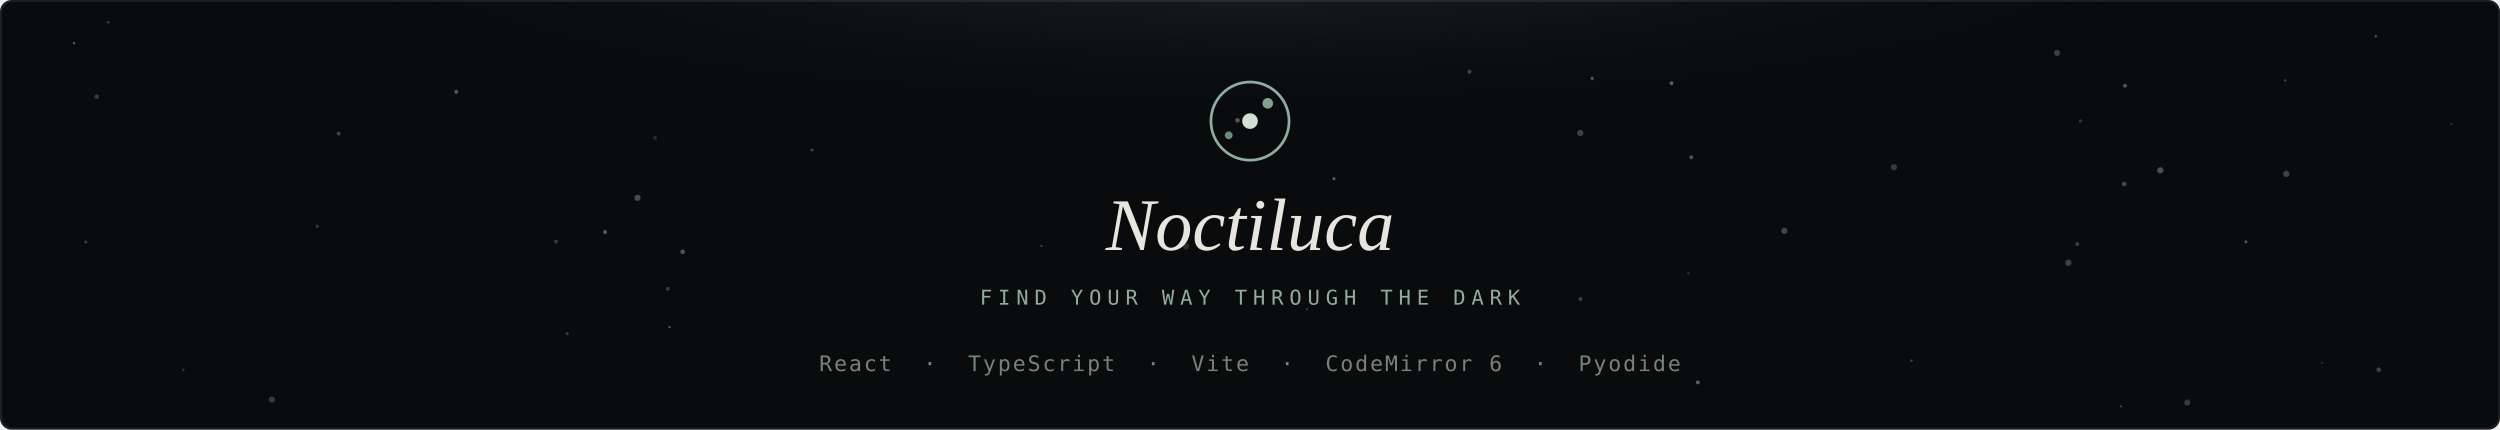
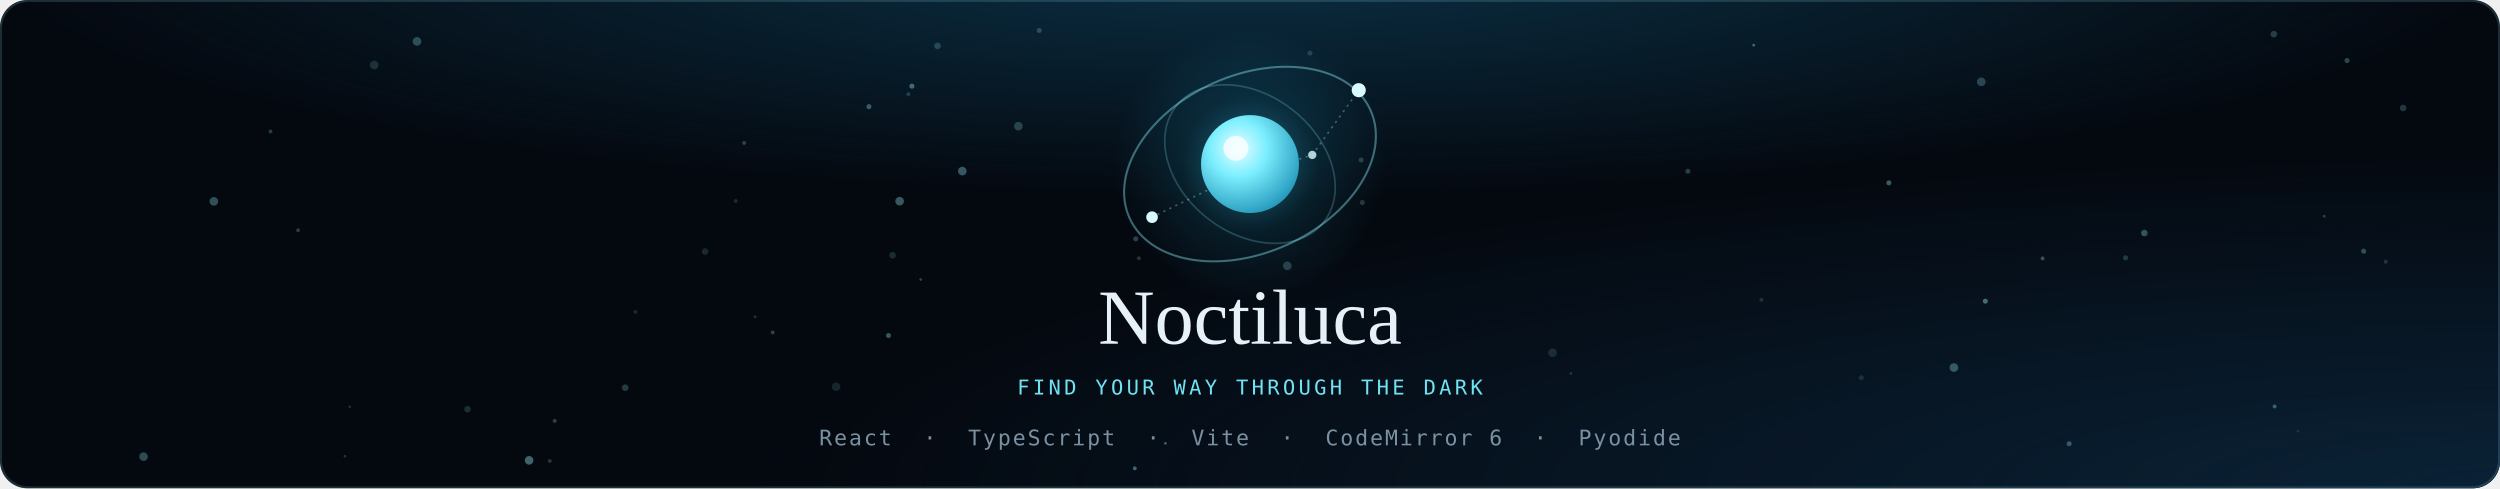
- <svg xmlns="http://www.w3.org/2000/svg" width="1280" height="220" viewBox="0 0 1280 220" role="img" aria-labelledby="t d">
+ <svg xmlns="http://www.w3.org/2000/svg" width="1280" height="250" viewBox="0 0 1280 250" role="img" aria-labelledby="t d">
  <defs>
-     <style>.s{font-family:'Playfair Display',Georgia,'Times New Roman',serif;font-style:italic}.m{font-family:'DM Mono',ui-monospace,'SF Mono',Menlo,Consolas,monospace}.b{font-family:'DM Sans','Segoe UI',Helvetica,Arial,sans-serif}</style>
+     <style>.s{font-family:'Playfair Display',Georgia,'Times New Roman',serif}.si{font-family:'Playfair Display',Georgia,'Times New Roman',serif;font-style:italic}.m{font-family:'DM Mono',ui-monospace,'SF Mono',Menlo,Consolas,monospace}.b{font-family:'DM Sans','Segoe UI',Helvetica,Arial,sans-serif}</style>
    <marker id="ar" viewBox="0 0 10 10" refX="8.5" refY="5" markerWidth="7" markerHeight="7" orient="auto-start-reverse">
-       <path d="M1 1.5L8.5 5L1 8.5" fill="none" stroke="#a8c8bb" stroke-width="1.3" stroke-linecap="round" stroke-linejoin="round" />
+       <path d="M1 1.5L8.5 5L1 8.5" fill="none" stroke="#6fe3f2" stroke-width="1.4" stroke-linecap="round" stroke-linejoin="round" />
    </marker>
-     <radialGradient id="glow" cx="50%" cy="-10%" r="75%">
-       <stop offset="0" stop-color="#1b2524" />
-       <stop offset="0.55" stop-color="#090b0d" stop-opacity="0" />
+     <radialGradient id="bgtop" cx="50%" cy="-10%" r="85%">
+       <stop offset="0" stop-color="#0b3146" />
+       <stop offset="0.6" stop-color="#0b3146" stop-opacity="0" />
    </radialGradient>
+     <radialGradient id="bgcorner" cx="100%" cy="100%" r="70%">
+       <stop offset="0" stop-color="#0a2236" />
+       <stop offset="1" stop-color="#0a2236" stop-opacity="0" />
+     </radialGradient>
+     <radialGradient id="halo">
+       <stop offset="0" stop-color="#3fd6f0" stop-opacity=".55" />
+       <stop offset=".5" stop-color="#1b8fb0" stop-opacity=".16" />
+       <stop offset="1" stop-color="#1b8fb0" stop-opacity="0" />
+     </radialGradient>
+     <radialGradient id="cellg" cx="38%" cy="34%" r="75%">
+       <stop offset="0" stop-color="#eafdff" />
+       <stop offset=".38" stop-color="#7defff" />
+       <stop offset="1" stop-color="#1a8fb4" />
+     </radialGradient>
+     <linearGradient id="btn" x1="0" y1="0" x2="0" y2="1">
+       <stop offset="0" stop-color="#9af4ff" />
+       <stop offset="1" stop-color="#6fe3f2" />
+     </linearGradient>
+     <linearGradient id="dock" x1="0" y1="0" x2="1" y2="0.4">
+       <stop offset="0" stop-color="#0f4157" />
+       <stop offset="1" stop-color="#0b2a3c" />
+     </linearGradient>
+     <linearGradient id="meter" x1="0" y1="0" x2="1" y2="0">
+       <stop offset="0" stop-color="#2aa6c4" />
+       <stop offset=".6" stop-color="#6fe3f2" />
+       <stop offset="1" stop-color="#b9fbff" />
+     </linearGradient>
  </defs>
-   <rect x="0" y="0" width="1280" height="220" rx="6" fill="#090b0d" />
-   <rect x="0" y="0" width="1280" height="220" rx="6" fill="url(#glow)" />
-   <rect x="0.5" y="0.5" width="1279" height="219" rx="6" fill="none" stroke="#dbe1e1" stroke-width="1" stroke-opacity="0.1" />
-   <circle cx="309.8" cy="118.8" r="1" fill="#dce5dc" fill-opacity="0.38" />
-   <circle cx="607.3" cy="126.2" r="1.6" fill="#dce5dc" fill-opacity="0.15" />
-   <circle cx="1065.2" cy="61.9" r="0.8" fill="#dce5dc" fill-opacity="0.2" />
-   <circle cx="913.6" cy="118.2" r="1.6" fill="#dce5dc" fill-opacity="0.27" />
-   <circle cx="815.2" cy="40.1" r="0.8" fill="#dce5dc" fill-opacity="0.37" />
-   <circle cx="669.2" cy="158.3" r="0.6" fill="#dce5dc" fill-opacity="0.19" />
-   <circle cx="1216.4" cy="18.6" r="0.6" fill="#dce5dc" fill-opacity="0.36" />
-   <circle cx="349.5" cy="128.9" r="1.2" fill="#dce5dc" fill-opacity="0.33" />
-   <circle cx="1170.6" cy="89.0" r="1.6" fill="#dce5dc" fill-opacity="0.26" />
-   <circle cx="1188.8" cy="185.8" r="0.6" fill="#dce5dc" fill-opacity="0.16" />
-   <circle cx="633.6" cy="61.6" r="1.2" fill="#dce5dc" fill-opacity="0.34" />
-   <circle cx="1087.6" cy="94.2" r="1.2" fill="#dce5dc" fill-opacity="0.29" />
-   <circle cx="683.0" cy="91.5" r="0.8" fill="#dce5dc" fill-opacity="0.38" />
-   <circle cx="869.3" cy="195.8" r="1" fill="#dce5dc" fill-opacity="0.4" />
-   <circle cx="855.8" cy="42.6" r="1" fill="#dce5dc" fill-opacity="0.39" />
-   <circle cx="1149.9" cy="123.8" r="0.8" fill="#dce5dc" fill-opacity="0.31" />
-   <circle cx="1255.0" cy="63.4" r="0.6" fill="#dce5dc" fill-opacity="0.17" />
-   <circle cx="1086.0" cy="208.0" r="0.6" fill="#dce5dc" fill-opacity="0.24" />
-   <circle cx="93.9" cy="189.4" r="0.6" fill="#dce5dc" fill-opacity="0.22" />
-   <circle cx="978.7" cy="184.6" r="0.6" fill="#dce5dc" fill-opacity="0.3" />
-   <circle cx="969.7" cy="85.6" r="1.6" fill="#dce5dc" fill-opacity="0.23" />
-   <circle cx="1119.9" cy="206.1" r="1.6" fill="#dce5dc" fill-opacity="0.21" />
-   <circle cx="55.4" cy="11.4" r="0.6" fill="#dce5dc" fill-opacity="0.3" />
-   <circle cx="49.5" cy="49.5" r="1.2" fill="#dce5dc" fill-opacity="0.22" />
-   <circle cx="341.9" cy="147.9" r="1" fill="#dce5dc" fill-opacity="0.23" />
-   <circle cx="1217.9" cy="189.3" r="1.2" fill="#dce5dc" fill-opacity="0.24" />
-   <circle cx="1106.1" cy="87.2" r="1.6" fill="#dce5dc" fill-opacity="0.32" />
-   <circle cx="139.2" cy="204.6" r="1.6" fill="#dce5dc" fill-opacity="0.22" />
-   <circle cx="809.2" cy="153.1" r="1" fill="#dce5dc" fill-opacity="0.26" />
-   <circle cx="335.4" cy="70.6" r="1" fill="#dce5dc" fill-opacity="0.15" />
-   <circle cx="533.2" cy="126.0" r="0.6" fill="#dce5dc" fill-opacity="0.24" />
-   <circle cx="752.4" cy="36.7" r="1" fill="#dce5dc" fill-opacity="0.27" />
-   <circle cx="865.9" cy="80.5" r="1" fill="#dce5dc" fill-opacity="0.33" />
-   <circle cx="37.9" cy="22.1" r="0.6" fill="#dce5dc" fill-opacity="0.39" />
-   <circle cx="326.4" cy="101.3" r="1.6" fill="#dce5dc" fill-opacity="0.3" />
-   <circle cx="233.6" cy="47.0" r="1" fill="#dce5dc" fill-opacity="0.36" />
-   <circle cx="342.8" cy="167.5" r="0.6" fill="#dce5dc" fill-opacity="0.34" />
-   <circle cx="43.9" cy="123.9" r="0.8" fill="#dce5dc" fill-opacity="0.23" />
-   <circle cx="290.4" cy="170.8" r="0.8" fill="#dce5dc" fill-opacity="0.23" />
-   <circle cx="864.4" cy="139.9" r="0.6" fill="#dce5dc" fill-opacity="0.18" />
-   <circle cx="415.7" cy="76.8" r="0.8" fill="#dce5dc" fill-opacity="0.26" />
-   <circle cx="1088.0" cy="43.9" r="1" fill="#dce5dc" fill-opacity="0.34" />
-   <circle cx="284.7" cy="123.7" r="1" fill="#dce5dc" fill-opacity="0.21" />
-   <circle cx="162.4" cy="115.9" r="0.8" fill="#dce5dc" fill-opacity="0.23" />
-   <circle cx="1063.6" cy="125.0" r="1" fill="#dce5dc" fill-opacity="0.24" />
-   <circle cx="1053.2" cy="27.1" r="1.6" fill="#dce5dc" fill-opacity="0.24" />
-   <circle cx="173.4" cy="68.4" r="1" fill="#dce5dc" fill-opacity="0.27" />
-   <circle cx="809.1" cy="68.1" r="1.6" fill="#dce5dc" fill-opacity="0.25" />
-   <circle cx="1170.0" cy="41.2" r="0.6" fill="#dce5dc" fill-opacity="0.27" />
-   <circle cx="1059.0" cy="134.5" r="1.6" fill="#dce5dc" fill-opacity="0.26" />
-   <circle cx="640" cy="62" r="20" fill="none" stroke="#a8c8bb" stroke-width="1.4" stroke-opacity="0.85" />
-   <circle cx="640" cy="62" r="4.0" fill="#d3ded4" />
-   <circle cx="649.091" cy="52.909" r="2.727" fill="#7fa28f" />
-   <circle cx="629.091" cy="69.273" r="2.0" fill="#6a8c7b" />
-   <text x="640" y="128" class="s" font-size="38" fill="#e8e5df" text-anchor="middle" xml:space="preserve">Noctiluca</text>
-   <text x="640" y="156" class="m" font-size="10.5" fill="#92ab9f" text-anchor="middle" letter-spacing="3" xml:space="preserve">FIND YOUR WAY THROUGH THE DARK</text>
-   <text x="640" y="190" class="m" font-size="11" fill="#75847b" text-anchor="middle" letter-spacing="1" xml:space="preserve">React  ·  TypeScript  ·  Vite  ·  CodeMirror 6  ·  Pyodide</text>
+   <rect x="0" y="0" width="1280" height="250" rx="14" fill="#04080f" />
+   <rect x="0" y="0" width="1280" height="250" rx="14" fill="url(#bgtop)" />
+   <rect x="0" y="0" width="1280" height="250" rx="14" fill="url(#bgcorner)" />
+   <circle cx="179.1" cy="208.3" r="0.7" fill="#9cf3ff" fill-opacity="0.17" />
+   <circle cx="492.7" cy="87.6" r="2.2" fill="#9cf3ff" fill-opacity="0.33" />
+   <circle cx="583.1" cy="132.2" r="1" fill="#9cf3ff" fill-opacity="0.2" />
+   <circle cx="1176.5" cy="220.7" r="0.7" fill="#9cf3ff" fill-opacity="0.12" />
+   <circle cx="386.6" cy="162.2" r="0.7" fill="#9cf3ff" fill-opacity="0.19" />
+   <circle cx="697.5" cy="103.7" r="1.3" fill="#9cf3ff" fill-opacity="0.19" />
+   <circle cx="73.5" cy="233.8" r="2.2" fill="#9cf3ff" fill-opacity="0.28" />
+   <circle cx="1088.3" cy="132.0" r="1.3" fill="#9cf3ff" fill-opacity="0.19" />
+   <circle cx="109.5" cy="103.1" r="2.2" fill="#9cf3ff" fill-opacity="0.3" />
+   <circle cx="381.0" cy="73.2" r="1" fill="#9cf3ff" fill-opacity="0.24" />
+   <circle cx="1097.9" cy="119.3" r="1.7" fill="#9cf3ff" fill-opacity="0.3" />
+   <circle cx="1210.2" cy="128.6" r="1.3" fill="#9cf3ff" fill-opacity="0.28" />
+   <circle cx="361.0" cy="128.8" r="1.7" fill="#9cf3ff" fill-opacity="0.14" />
+   <circle cx="284.0" cy="215.5" r="1" fill="#9cf3ff" fill-opacity="0.25" />
+   <circle cx="1164.6" cy="208.1" r="1" fill="#9cf3ff" fill-opacity="0.33" />
+   <circle cx="1059.4" cy="227.2" r="1.3" fill="#9cf3ff" fill-opacity="0.3" />
+   <circle cx="532.1" cy="15.6" r="1.3" fill="#9cf3ff" fill-opacity="0.21" />
+   <circle cx="1190.0" cy="110.7" r="0.7" fill="#9cf3ff" fill-opacity="0.23" />
+   <circle cx="444.9" cy="54.6" r="1.3" fill="#9cf3ff" fill-opacity="0.32" />
+   <circle cx="454.9" cy="171.8" r="1.3" fill="#9cf3ff" fill-opacity="0.33" />
+   <circle cx="670.7" cy="27.2" r="1.3" fill="#9cf3ff" fill-opacity="0.17" />
+   <circle cx="191.6" cy="33.3" r="2.2" fill="#9cf3ff" fill-opacity="0.15" />
+   <rect x="0.5" y="0.5" width="1279" height="249" rx="14" fill="none" stroke="#8fdcf0" stroke-width="1" stroke-opacity="0.18" />
+   <circle cx="794.9" cy="180.6" r="2.2" fill="#9cf3ff" fill-opacity="0.13" />
+   <circle cx="596.7" cy="227.0" r="0.7" fill="#9cf3ff" fill-opacity="0.37" />
+   <circle cx="152.6" cy="117.9" r="1" fill="#9cf3ff" fill-opacity="0.23" />
+   <circle cx="138.5" cy="67.3" r="1" fill="#9cf3ff" fill-opacity="0.23" />
+   <circle cx="239.4" cy="209.5" r="1.7" fill="#9cf3ff" fill-opacity="0.16" />
+   <circle cx="1014.4" cy="41.9" r="2.2" fill="#9cf3ff" fill-opacity="0.24" />
+   <circle cx="176.6" cy="233.6" r="0.7" fill="#9cf3ff" fill-opacity="0.18" />
+   <circle cx="281.5" cy="236.0" r="1" fill="#9cf3ff" fill-opacity="0.2" />
+   <circle cx="1221.5" cy="134.0" r="1" fill="#9cf3ff" fill-opacity="0.17" />
+   <circle cx="1230.4" cy="55.3" r="1.7" fill="#9cf3ff" fill-opacity="0.2" />
+   <circle cx="465.1" cy="48.2" r="1" fill="#9cf3ff" fill-opacity="0.19" />
+   <circle cx="428.1" cy="198.0" r="2.2" fill="#9cf3ff" fill-opacity="0.12" />
+   <circle cx="864.2" cy="87.7" r="1.3" fill="#9cf3ff" fill-opacity="0.22" />
+   <circle cx="395.6" cy="170.2" r="1" fill="#9cf3ff" fill-opacity="0.25" />
+   <circle cx="897.9" cy="23.1" r="0.7" fill="#9cf3ff" fill-opacity="0.39" />
+   <circle cx="460.6" cy="103.0" r="2.2" fill="#9cf3ff" fill-opacity="0.34" />
+   <circle cx="471.4" cy="143.1" r="0.7" fill="#9cf3ff" fill-opacity="0.25" />
+   <circle cx="901.8" cy="153.5" r="1" fill="#9cf3ff" fill-opacity="0.15" />
+   <circle cx="320.1" cy="198.5" r="1.7" fill="#9cf3ff" fill-opacity="0.22" />
+   <circle cx="457.0" cy="130.7" r="1.7" fill="#9cf3ff" fill-opacity="0.15" />
+   <circle cx="953.0" cy="193.4" r="1.3" fill="#9cf3ff" fill-opacity="0.13" />
+   <circle cx="1201.7" cy="31.0" r="1.3" fill="#9cf3ff" fill-opacity="0.26" />
+   <circle cx="466.9" cy="44.1" r="1.3" fill="#9cf3ff" fill-opacity="0.38" />
+   <circle cx="696.9" cy="81.9" r="1.3" fill="#9cf3ff" fill-opacity="0.21" />
+   <circle cx="1016.5" cy="154.2" r="1.3" fill="#9cf3ff" fill-opacity="0.4" />
+   <circle cx="213.5" cy="21.2" r="2.2" fill="#9cf3ff" fill-opacity="0.27" />
+   <circle cx="521.4" cy="64.6" r="2.2" fill="#9cf3ff" fill-opacity="0.22" />
+   <circle cx="325.3" cy="159.7" r="1" fill="#9cf3ff" fill-opacity="0.14" />
+   <circle cx="1164.2" cy="17.5" r="1.7" fill="#9cf3ff" fill-opacity="0.21" />
+   <circle cx="270.9" cy="235.7" r="2.2" fill="#9cf3ff" fill-opacity="0.39" />
+   <circle cx="804.3" cy="191.2" r="0.7" fill="#9cf3ff" fill-opacity="0.17" />
+   <circle cx="480.0" cy="23.5" r="1.7" fill="#9cf3ff" fill-opacity="0.2" />
+   <circle cx="581.0" cy="239.8" r="1" fill="#9cf3ff" fill-opacity="0.39" />
+   <circle cx="581.5" cy="122.3" r="1.3" fill="#9cf3ff" fill-opacity="0.25" />
+   <circle cx="376.7" cy="102.9" r="1" fill="#9cf3ff" fill-opacity="0.15" />
+   <circle cx="1045.8" cy="132.3" r="1" fill="#9cf3ff" fill-opacity="0.3" />
+   <circle cx="639.1" cy="87.9" r="0.7" fill="#9cf3ff" fill-opacity="0.26" />
+   <circle cx="659.1" cy="136.1" r="2.2" fill="#9cf3ff" fill-opacity="0.22" />
+   <circle cx="1000.4" cy="188.2" r="2.2" fill="#9cf3ff" fill-opacity="0.31" />
+   <circle cx="967.1" cy="93.6" r="1.3" fill="#9cf3ff" fill-opacity="0.35" />
+   <g transform="translate(640 84) scale(0.2125)">
+     <circle r="330" fill="url(#halo)" />
+     <ellipse rx="318" ry="214" transform="rotate(-24)" fill="none" stroke="#8ff3ff" stroke-opacity=".4" stroke-width="5" />
+     <ellipse rx="226" ry="166" transform="rotate(38)" fill="none" stroke="#8ff3ff" stroke-opacity=".22" stroke-width="4" />
+     <path d="M-236 128 L-84 54 L150 -22 L262 -178" fill="none" stroke="#bff8ff" stroke-opacity=".32" stroke-width="4" stroke-linecap="round" stroke-dasharray="2 14" />
+     <circle r="118" fill="url(#cellg)" />
+     <circle cx="-34" cy="-38" r="30" fill="#fff" fill-opacity=".75" />
+     <g fill="#d9fbff">
+       <circle cx="-236" cy="128" r="14" />
+       <circle cx="150" cy="-22" r="10" opacity=".8" />
+       <circle cx="262" cy="-178" r="17" />
+     </g>
+   </g>
+   <text x="640" y="176" class="s" font-size="40" fill="#e6f1f7" text-anchor="middle">Noctiluca</text>
+   <text x="640" y="202" class="m" font-size="10.5" fill="#6fe3f2" text-anchor="middle" letter-spacing="1.68" font-weight="500" xml:space="preserve">FIND YOUR WAY THROUGH THE DARK</text>
+   <text x="640" y="228" class="m" font-size="11" fill="#7a91a2" text-anchor="middle" letter-spacing="1" xml:space="preserve">React  ·  TypeScript  ·  Vite  ·  CodeMirror 6  ·  Pyodide</text>
</svg>
